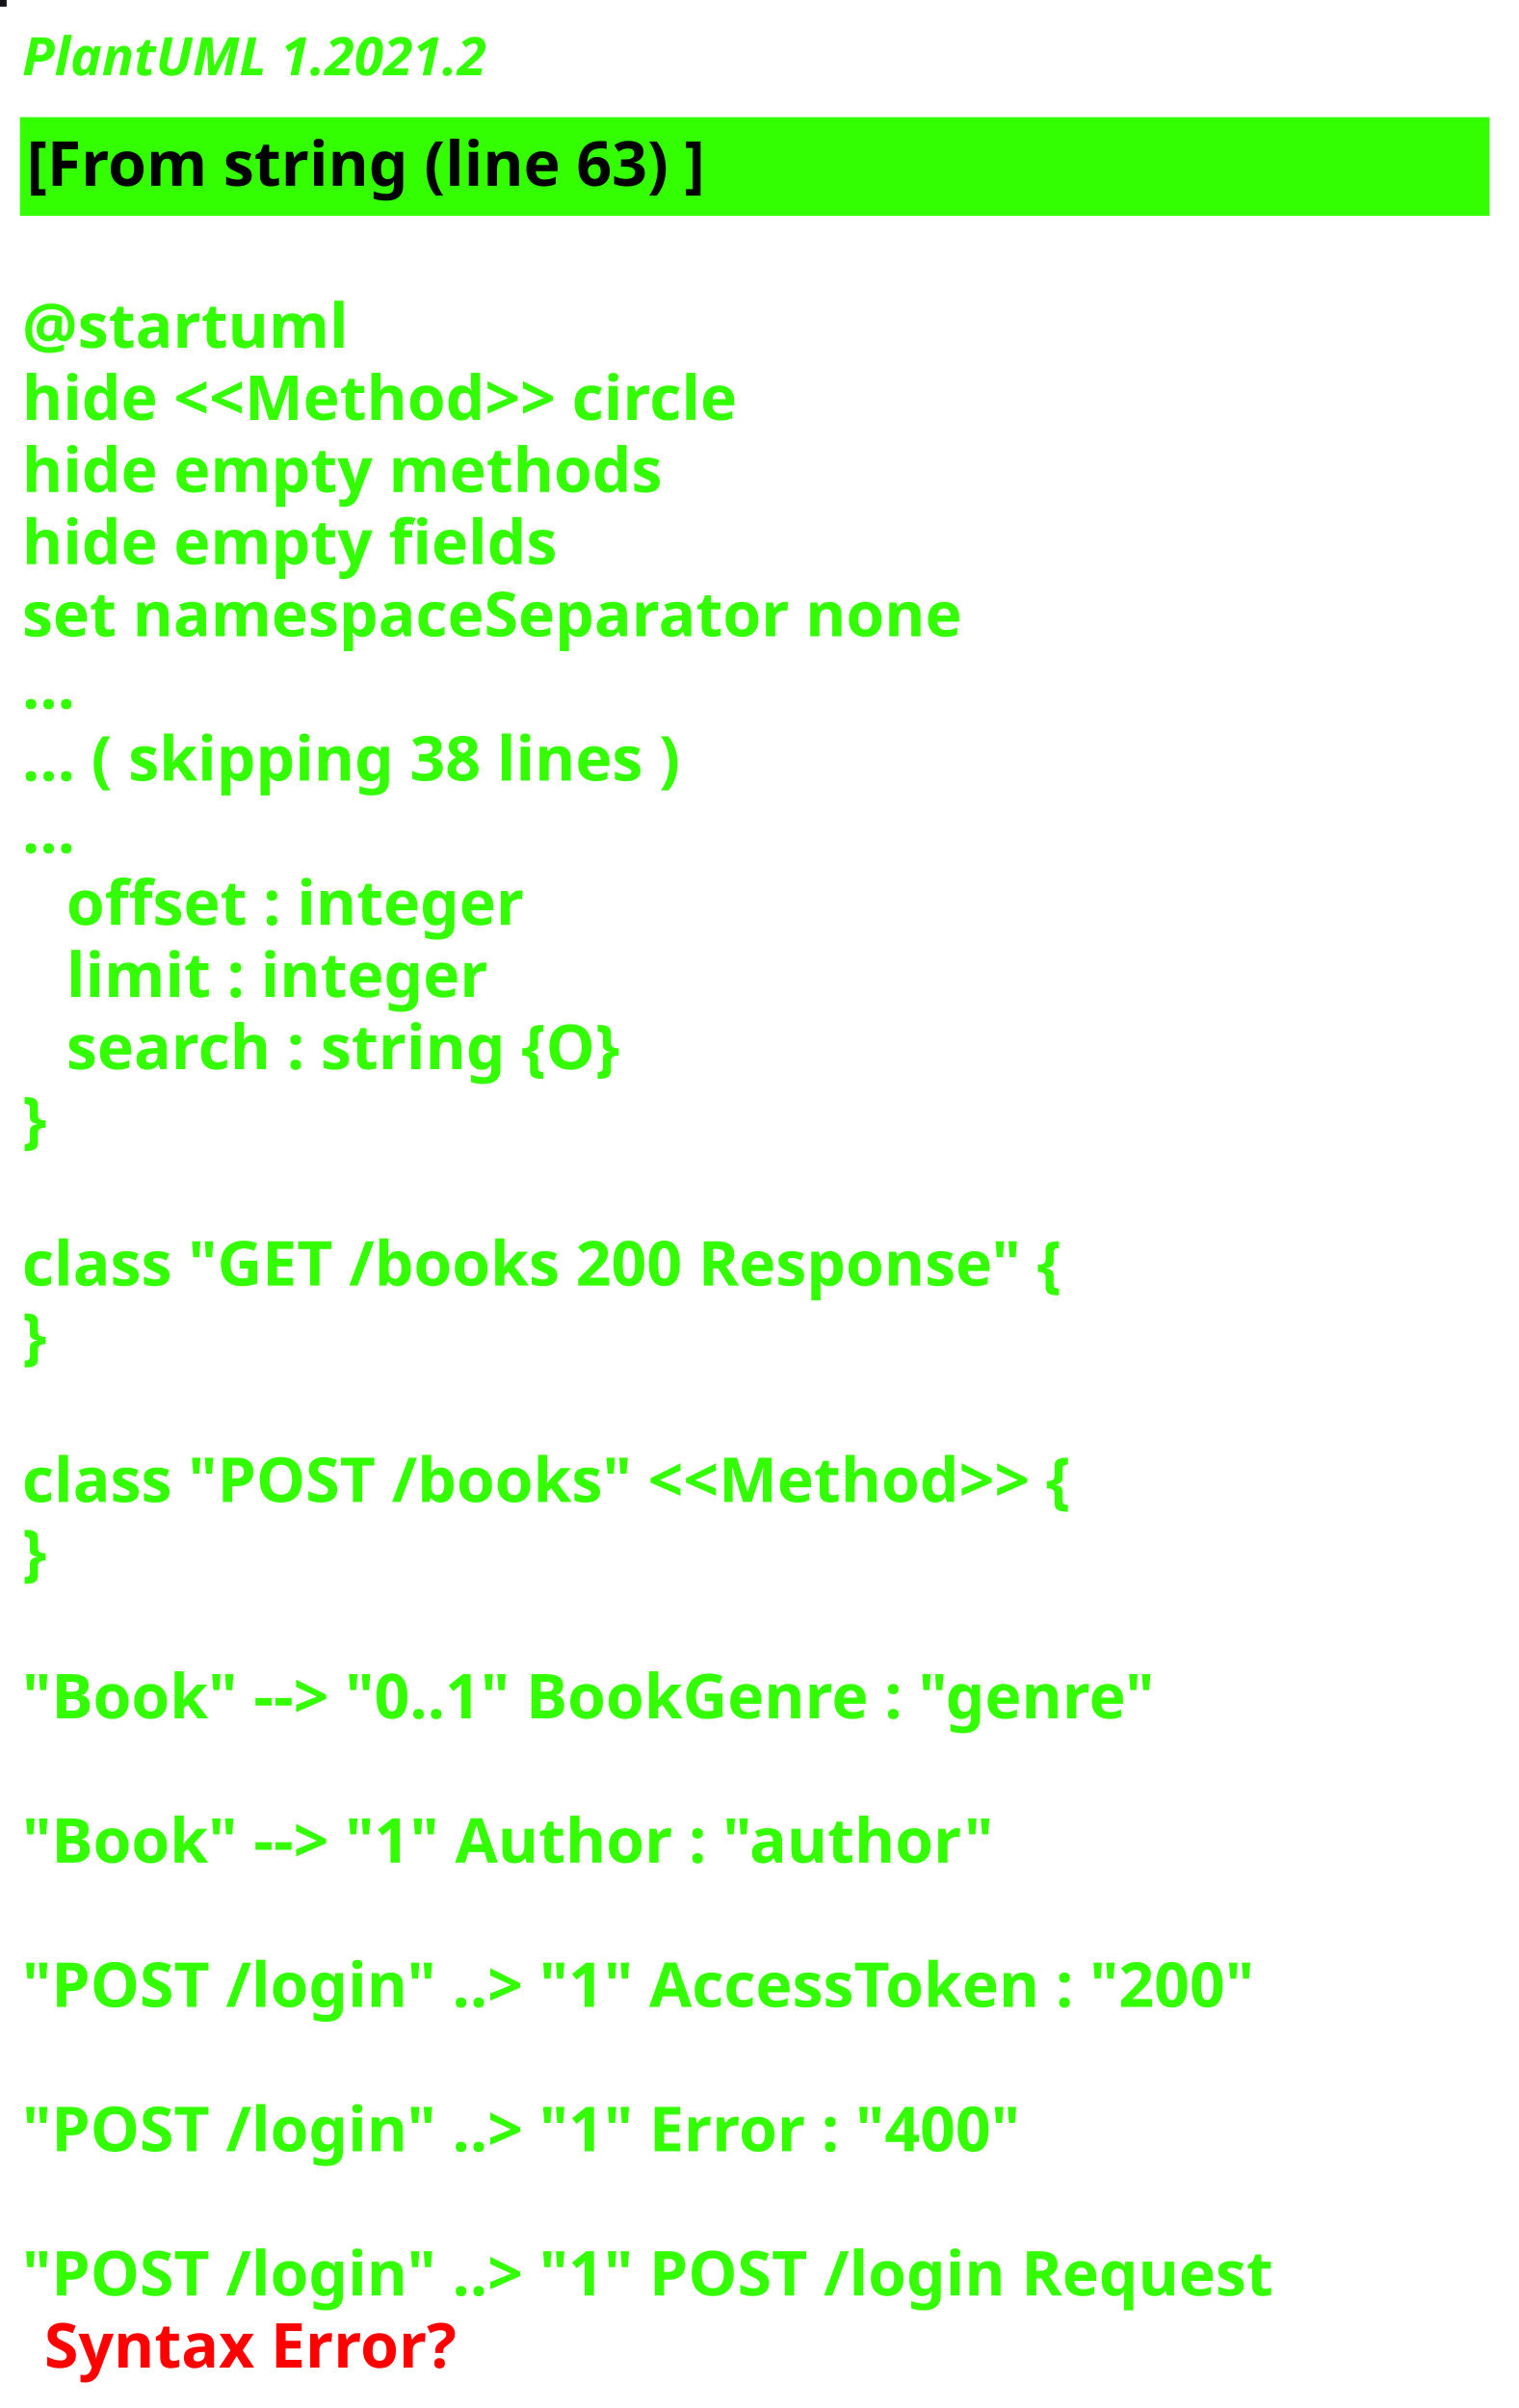
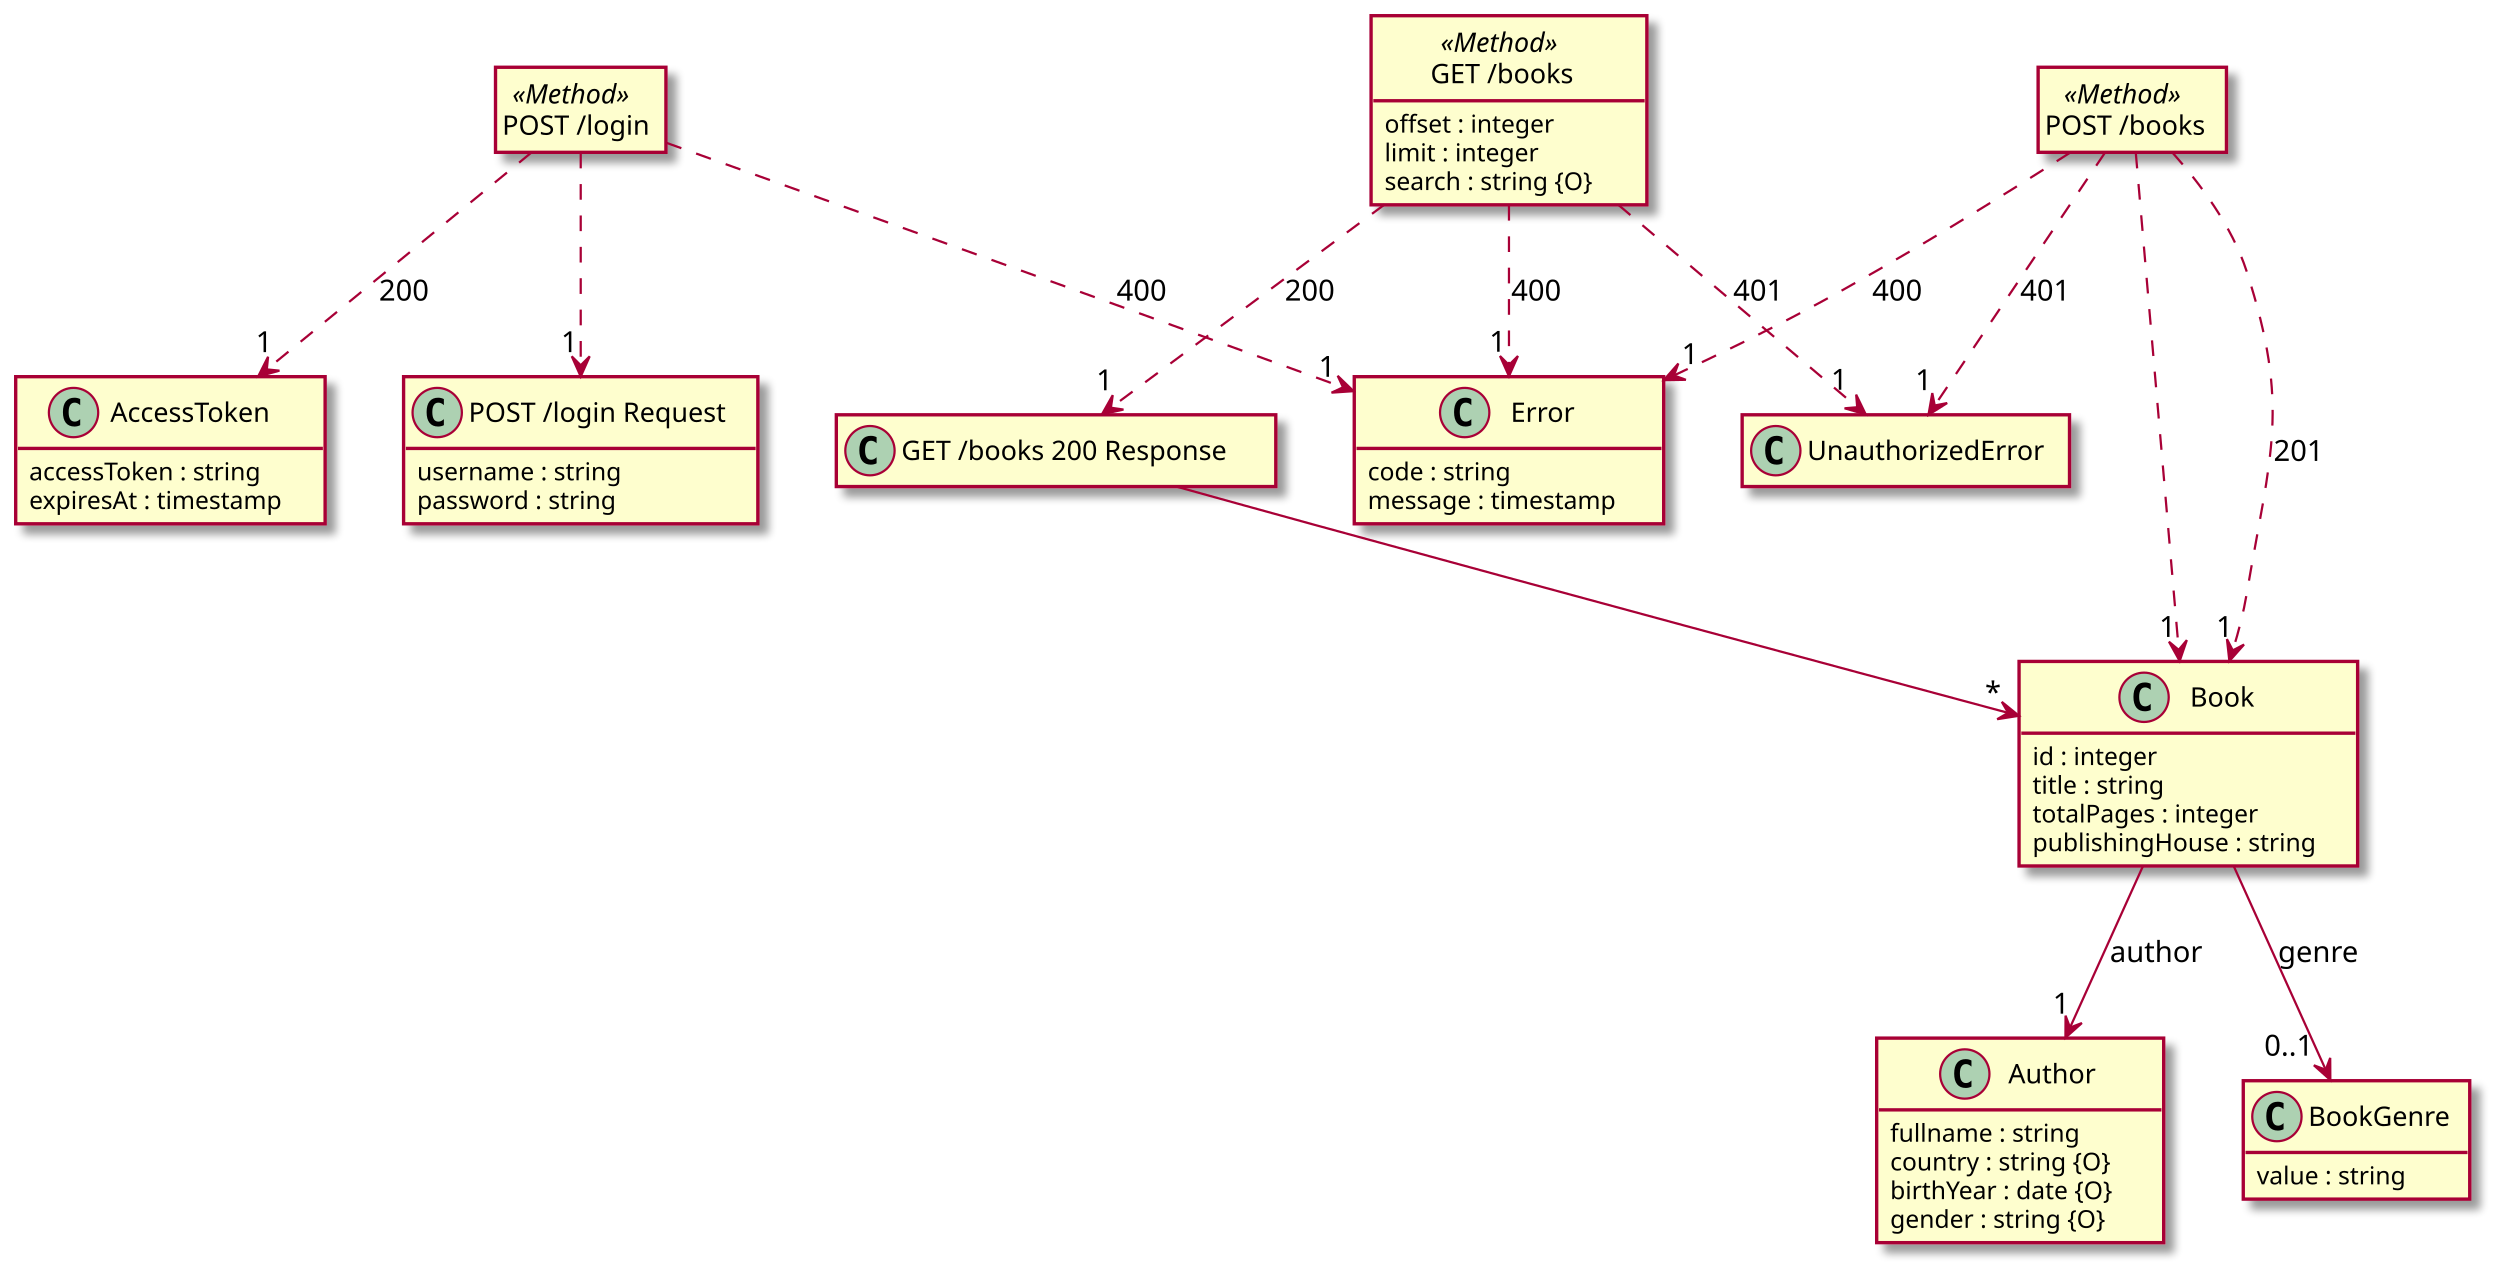
- <svg xmlns="http://www.w3.org/2000/svg" contentScriptType="application/ecmascript" contentStyleType="text/css" height="544px" preserveAspectRatio="none" style="width:343px;height:544px;background:#000000;" version="1.1" viewBox="0 0 343 544" width="343px" zoomAndPan="magnify">
-   <defs />
+ <svg xmlns="http://www.w3.org/2000/svg" contentScriptType="application/ecmascript" contentStyleType="text/css" height="568px" preserveAspectRatio="none" style="width:1115px;height:568px;" version="1.1" viewBox="0 0 1115 568" width="1115px" zoomAndPan="magnify">
+   <defs>
+     <filter height="300%" id="f1lnt5tewcldxo" width="300%" x="-1" y="-1">
+       <feGaussianBlur result="blurOut" stdDeviation="2.0" />
+       <feColorMatrix in="blurOut" result="blurOut2" type="matrix" values="0 0 0 0 0 0 0 0 0 0 0 0 0 0 0 0 0 0 .4 0" />
+       <feOffset dx="4.0" dy="4.0" in="blurOut2" result="blurOut3" />
+       <feBlend in="SourceGraphic" in2="blurOut3" mode="normal" />
+     </filter>
+   </defs>
  <g>
-     <rect fill="#141317" height="1" style="stroke:#141317;stroke-width:1.0;" width="1" x="0" y="0" />
-     <text fill="#33FF02" font-family="sans-serif" font-size="12" font-style="italic" font-weight="bold" lengthAdjust="spacing" textLength="127" x="5" y="17">PlantUML 1.2021.2</text>
-     <rect fill="#33FF02" height="21.297" style="stroke:#33FF02;stroke-width:1.0;" width="331" x="5" y="26.969" />
-     <text fill="#000000" font-family="sans-serif" font-size="14" font-weight="bold" lengthAdjust="spacing" textLength="178" x="6" y="41.969">[From string (line 63) ]</text>
-     <text fill="#33FF02" font-family="sans-serif" font-size="14" font-weight="bold" lengthAdjust="spacing" textLength="0" x="10" y="62.266" />
-     <text fill="#33FF02" font-family="sans-serif" font-size="14" font-weight="bold" lengthAdjust="spacing" textLength="79" x="5" y="78.562">@startuml</text>
-     <text fill="#33FF02" font-family="sans-serif" font-size="14" font-weight="bold" lengthAdjust="spacing" textLength="194" x="5" y="94.859">hide &lt;&lt;Method&gt;&gt; circle</text>
-     <text fill="#33FF02" font-family="sans-serif" font-size="14" font-weight="bold" lengthAdjust="spacing" textLength="162" x="5" y="111.156">hide empty methods</text>
-     <text fill="#33FF02" font-family="sans-serif" font-size="14" font-weight="bold" lengthAdjust="spacing" textLength="136" x="5" y="127.453">hide empty fields</text>
-     <text fill="#33FF02" font-family="sans-serif" font-size="14" font-weight="bold" lengthAdjust="spacing" textLength="243" x="5" y="143.75">set namespaceSeparator none</text>
-     <text fill="#33FF02" font-family="sans-serif" font-size="14" font-weight="bold" lengthAdjust="spacing" textLength="15" x="5" y="160.047">...</text>
-     <text fill="#33FF02" font-family="sans-serif" font-size="14" font-weight="bold" lengthAdjust="spacing" textLength="175" x="5" y="176.344">... ( skipping 38 lines )</text>
-     <text fill="#33FF02" font-family="sans-serif" font-size="14" font-weight="bold" lengthAdjust="spacing" textLength="15" x="5" y="192.641">...</text>
-     <text fill="#33FF02" font-family="sans-serif" font-size="14" font-weight="bold" lengthAdjust="spacing" textLength="120" x="15" y="208.938">offset : integer</text>
-     <text fill="#33FF02" font-family="sans-serif" font-size="14" font-weight="bold" lengthAdjust="spacing" textLength="105" x="15" y="225.234">limit : integer</text>
-     <text fill="#33FF02" font-family="sans-serif" font-size="14" font-weight="bold" lengthAdjust="spacing" textLength="153" x="15" y="241.531">search : string {O}</text>
-     <text fill="#33FF02" font-family="sans-serif" font-size="14" font-weight="bold" lengthAdjust="spacing" textLength="10" x="5" y="257.828">}</text>
-     <text fill="#33FF02" font-family="sans-serif" font-size="14" font-weight="bold" lengthAdjust="spacing" textLength="0" x="10" y="274.125" />
-     <text fill="#33FF02" font-family="sans-serif" font-size="14" font-weight="bold" lengthAdjust="spacing" textLength="281" x="5" y="290.422">class "GET /books 200 Response" {</text>
-     <text fill="#33FF02" font-family="sans-serif" font-size="14" font-weight="bold" lengthAdjust="spacing" textLength="10" x="5" y="306.719">}</text>
-     <text fill="#33FF02" font-family="sans-serif" font-size="14" font-weight="bold" lengthAdjust="spacing" textLength="0" x="10" y="323.016" />
-     <text fill="#33FF02" font-family="sans-serif" font-size="14" font-weight="bold" lengthAdjust="spacing" textLength="286" x="5" y="339.312">class "POST /books" &lt;&lt;Method&gt;&gt; {</text>
-     <text fill="#33FF02" font-family="sans-serif" font-size="14" font-weight="bold" lengthAdjust="spacing" textLength="10" x="5" y="355.609">}</text>
-     <text fill="#33FF02" font-family="sans-serif" font-size="14" font-weight="bold" lengthAdjust="spacing" textLength="0" x="10" y="371.906" />
-     <text fill="#33FF02" font-family="sans-serif" font-size="14" font-weight="bold" lengthAdjust="spacing" textLength="301" x="5" y="388.203">"Book" --&gt; "0..1" BookGenre : "genre"</text>
-     <text fill="#33FF02" font-family="sans-serif" font-size="14" font-weight="bold" lengthAdjust="spacing" textLength="0" x="10" y="404.5" />
-     <text fill="#33FF02" font-family="sans-serif" font-size="14" font-weight="bold" lengthAdjust="spacing" textLength="252" x="5" y="420.797">"Book" --&gt; "1" Author : "author"</text>
-     <text fill="#33FF02" font-family="sans-serif" font-size="14" font-weight="bold" lengthAdjust="spacing" textLength="0" x="10" y="437.094" />
-     <text fill="#33FF02" font-family="sans-serif" font-size="14" font-weight="bold" lengthAdjust="spacing" textLength="331" x="5" y="453.391">"POST /login" ..&gt; "1" AccessToken : "200"</text>
-     <text fill="#33FF02" font-family="sans-serif" font-size="14" font-weight="bold" lengthAdjust="spacing" textLength="0" x="10" y="469.688" />
-     <text fill="#33FF02" font-family="sans-serif" font-size="14" font-weight="bold" lengthAdjust="spacing" textLength="265" x="5" y="485.984">"POST /login" ..&gt; "1" Error : "400"</text>
-     <text fill="#33FF02" font-family="sans-serif" font-size="14" font-weight="bold" lengthAdjust="spacing" textLength="0" x="10" y="502.281" />
-     <text fill="#33FF02" font-family="sans-serif" font-size="14" font-weight="bold" lengthAdjust="spacing" text-decoration="wavy underline" textLength="325" x="5" y="518.578">"POST /login" ..&gt; "1" POST /login Request</text>
-     <text fill="#FF0000" font-family="sans-serif" font-size="14" font-weight="bold" lengthAdjust="spacing" textLength="106" x="10" y="534.875">Syntax Error?</text>
+     <rect codeLine="6" fill="#FEFECE" filter="url(#f1lnt5tewcldxo)" height="65.609" id="AccessToken" style="stroke:#A80036;stroke-width:1.5;" width="138" x="7" y="168" />
+     <ellipse cx="32.8" cy="184" fill="#ADD1B2" rx="11" ry="11" style="stroke:#A80036;stroke-width:1.0;" />
+     <path d="M35.769,189.641 Q35.191,189.938 34.55,190.078 Q33.909,190.234 33.206,190.234 Q30.706,190.234 29.378,188.594 Q28.066,186.938 28.066,183.812 Q28.066,180.688 29.378,179.031 Q30.706,177.375 33.206,177.375 Q33.909,177.375 34.55,177.531 Q35.206,177.688 35.769,177.984 L35.769,180.703 Q35.144,180.125 34.55,179.859 Q33.956,179.578 33.331,179.578 Q31.988,179.578 31.3,180.656 Q30.613,181.719 30.613,183.812 Q30.613,185.906 31.3,186.984 Q31.988,188.047 33.331,188.047 Q33.956,188.047 34.55,187.781 Q35.144,187.5 35.769,186.922 L35.769,189.641 Z " fill="#000000" />
+     <text fill="#000000" font-family="sans-serif" font-size="12" lengthAdjust="spacing" textLength="82" x="49.2" y="188.154">AccessToken</text>
+     <line style="stroke:#A80036;stroke-width:1.5;" x1="8" x2="144" y1="200" y2="200" />
+     <text fill="#000000" font-family="sans-serif" font-size="11" lengthAdjust="spacing" textLength="119" x="13" y="214.21">accessToken : string</text>
+     <text fill="#000000" font-family="sans-serif" font-size="11" lengthAdjust="spacing" textLength="126" x="13" y="227.015">expiresAt : timestamp</text>
+     <rect codeLine="11" fill="#FEFECE" filter="url(#f1lnt5tewcldxo)" height="65.609" id="Error" style="stroke:#A80036;stroke-width:1.5;" width="138" x="604" y="168" />
+     <ellipse cx="653.25" cy="184" fill="#ADD1B2" rx="11" ry="11" style="stroke:#A80036;stroke-width:1.0;" />
+     <path d="M656.219,189.641 Q655.641,189.938 655,190.078 Q654.359,190.234 653.656,190.234 Q651.156,190.234 649.828,188.594 Q648.516,186.938 648.516,183.812 Q648.516,180.688 649.828,179.031 Q651.156,177.375 653.656,177.375 Q654.359,177.375 655,177.531 Q655.656,177.688 656.219,177.984 L656.219,180.703 Q655.594,180.125 655,179.859 Q654.406,179.578 653.781,179.578 Q652.438,179.578 651.75,180.656 Q651.062,181.719 651.062,183.812 Q651.062,185.906 651.75,186.984 Q652.438,188.047 653.781,188.047 Q654.406,188.047 655,187.781 Q655.594,187.5 656.219,186.922 L656.219,189.641 Z " fill="#000000" />
+     <text fill="#000000" font-family="sans-serif" font-size="12" lengthAdjust="spacing" textLength="31" x="673.75" y="188.154">Error</text>
+     <line style="stroke:#A80036;stroke-width:1.5;" x1="605" x2="741" y1="200" y2="200" />
+     <text fill="#000000" font-family="sans-serif" font-size="11" lengthAdjust="spacing" textLength="72" x="610" y="214.21">code : string</text>
+     <text fill="#000000" font-family="sans-serif" font-size="11" lengthAdjust="spacing" textLength="126" x="610" y="227.015">message : timestamp</text>
+     <rect codeLine="16" fill="#FEFECE" filter="url(#f1lnt5tewcldxo)" height="91.219" id="Author" style="stroke:#A80036;stroke-width:1.5;" width="128" x="837" y="463" />
+     <ellipse cx="876.3" cy="479" fill="#ADD1B2" rx="11" ry="11" style="stroke:#A80036;stroke-width:1.0;" />
+     <path d="M879.269,484.641 Q878.691,484.938 878.05,485.078 Q877.409,485.234 876.706,485.234 Q874.206,485.234 872.878,483.594 Q871.566,481.938 871.566,478.812 Q871.566,475.688 872.878,474.031 Q874.206,472.375 876.706,472.375 Q877.409,472.375 878.05,472.531 Q878.706,472.688 879.269,472.984 L879.269,475.703 Q878.644,475.125 878.05,474.859 Q877.456,474.578 876.831,474.578 Q875.487,474.578 874.8,475.656 Q874.112,476.719 874.112,478.812 Q874.112,480.906 874.8,481.984 Q875.487,483.047 876.831,483.047 Q877.456,483.047 878.05,482.781 Q878.644,482.5 879.269,481.922 L879.269,484.641 Z " fill="#000000" />
+     <text fill="#000000" font-family="sans-serif" font-size="12" lengthAdjust="spacing" textLength="42" x="895.7" y="483.154">Author</text>
+     <line style="stroke:#A80036;stroke-width:1.5;" x1="838" x2="964" y1="495" y2="495" />
+     <text fill="#000000" font-family="sans-serif" font-size="11" lengthAdjust="spacing" textLength="94" x="843" y="509.21">fullname : string</text>
+     <text fill="#000000" font-family="sans-serif" font-size="11" lengthAdjust="spacing" textLength="114" x="843" y="522.015">country : string {O}</text>
+     <text fill="#000000" font-family="sans-serif" font-size="11" lengthAdjust="spacing" textLength="116" x="843" y="534.82">birthYear : date {O}</text>
+     <text fill="#000000" font-family="sans-serif" font-size="11" lengthAdjust="spacing" textLength="112" x="843" y="547.625">gender : string {O}</text>
+     <rect codeLine="23" fill="#FEFECE" filter="url(#f1lnt5tewcldxo)" height="52.805" id="BookGenre" style="stroke:#A80036;stroke-width:1.5;" width="101" x="1000.5" y="482" />
+     <ellipse cx="1015.5" cy="498" fill="#ADD1B2" rx="11" ry="11" style="stroke:#A80036;stroke-width:1.0;" />
+     <path d="M1018.469,503.641 Q1017.891,503.938 1017.25,504.078 Q1016.609,504.234 1015.906,504.234 Q1013.406,504.234 1012.078,502.594 Q1010.766,500.938 1010.766,497.812 Q1010.766,494.688 1012.078,493.031 Q1013.406,491.375 1015.906,491.375 Q1016.609,491.375 1017.25,491.531 Q1017.906,491.688 1018.469,491.984 L1018.469,494.703 Q1017.844,494.125 1017.25,493.859 Q1016.656,493.578 1016.031,493.578 Q1014.688,493.578 1014,494.656 Q1013.312,495.719 1013.312,497.812 Q1013.312,499.906 1014,500.984 Q1014.688,502.047 1016.031,502.047 Q1016.656,502.047 1017.25,501.781 Q1017.844,501.5 1018.469,500.922 L1018.469,503.641 Z " fill="#000000" />
+     <text fill="#000000" font-family="sans-serif" font-size="12" lengthAdjust="spacing" textLength="69" x="1029.5" y="502.154">BookGenre</text>
+     <line style="stroke:#A80036;stroke-width:1.5;" x1="1001.5" x2="1100.5" y1="514" y2="514" />
+     <text fill="#000000" font-family="sans-serif" font-size="11" lengthAdjust="spacing" textLength="75" x="1006.5" y="528.21">value : string</text>
+     <rect codeLine="27" fill="#FEFECE" filter="url(#f1lnt5tewcldxo)" height="91.219" id="Book" style="stroke:#A80036;stroke-width:1.5;" width="151" x="900.5" y="295" />
+     <ellipse cx="956.25" cy="311" fill="#ADD1B2" rx="11" ry="11" style="stroke:#A80036;stroke-width:1.0;" />
+     <path d="M959.219,316.641 Q958.641,316.938 958,317.078 Q957.359,317.234 956.656,317.234 Q954.156,317.234 952.828,315.594 Q951.516,313.938 951.516,310.812 Q951.516,307.688 952.828,306.031 Q954.156,304.375 956.656,304.375 Q957.359,304.375 958,304.531 Q958.656,304.688 959.219,304.984 L959.219,307.703 Q958.594,307.125 958,306.859 Q957.406,306.578 956.781,306.578 Q955.438,306.578 954.75,307.656 Q954.062,308.719 954.062,310.812 Q954.062,312.906 954.75,313.984 Q955.438,315.047 956.781,315.047 Q957.406,315.047 958,314.781 Q958.594,314.5 959.219,313.922 L959.219,316.641 Z " fill="#000000" />
+     <text fill="#000000" font-family="sans-serif" font-size="12" lengthAdjust="spacing" textLength="31" x="976.75" y="315.154">Book</text>
+     <line style="stroke:#A80036;stroke-width:1.5;" x1="901.5" x2="1050.5" y1="327" y2="327" />
+     <text fill="#000000" font-family="sans-serif" font-size="11" lengthAdjust="spacing" textLength="62" x="906.5" y="341.21">id : integer</text>
+     <text fill="#000000" font-family="sans-serif" font-size="11" lengthAdjust="spacing" textLength="66" x="906.5" y="354.015">title : string</text>
+     <text fill="#000000" font-family="sans-serif" font-size="11" lengthAdjust="spacing" textLength="112" x="906.5" y="366.82">totalPages : integer</text>
+     <text fill="#000000" font-family="sans-serif" font-size="11" lengthAdjust="spacing" textLength="139" x="906.5" y="379.625">publishingHouse : string</text>
+     <rect codeLine="34" fill="#FEFECE" filter="url(#f1lnt5tewcldxo)" height="37.938" id="POST /login" style="stroke:#A80036;stroke-width:1.5;" width="76" x="221" y="30" />
+     <text fill="#000000" font-family="sans-serif" font-size="12" font-style="italic" lengthAdjust="spacing" textLength="61" x="228.5" y="46.139">«Method»</text>
+     <text fill="#000000" font-family="sans-serif" font-size="12" lengthAdjust="spacing" textLength="70" x="224" y="60.107">POST /login</text>
+     <rect codeLine="37" fill="#FEFECE" filter="url(#f1lnt5tewcldxo)" height="65.609" id="POST /login Request" style="stroke:#A80036;stroke-width:1.5;" width="158" x="180" y="168" />
+     <ellipse cx="195" cy="184" fill="#ADD1B2" rx="11" ry="11" style="stroke:#A80036;stroke-width:1.0;" />
+     <path d="M197.969,189.641 Q197.391,189.938 196.75,190.078 Q196.109,190.234 195.406,190.234 Q192.906,190.234 191.578,188.594 Q190.266,186.938 190.266,183.812 Q190.266,180.688 191.578,179.031 Q192.906,177.375 195.406,177.375 Q196.109,177.375 196.75,177.531 Q197.406,177.688 197.969,177.984 L197.969,180.703 Q197.344,180.125 196.75,179.859 Q196.156,179.578 195.531,179.578 Q194.188,179.578 193.5,180.656 Q192.812,181.719 192.812,183.812 Q192.812,185.906 193.5,186.984 Q194.188,188.047 195.531,188.047 Q196.156,188.047 196.75,187.781 Q197.344,187.5 197.969,186.922 L197.969,189.641 Z " fill="#000000" />
+     <text fill="#000000" font-family="sans-serif" font-size="12" lengthAdjust="spacing" textLength="126" x="209" y="188.154">POST /login Request</text>
+     <line style="stroke:#A80036;stroke-width:1.5;" x1="181" x2="337" y1="200" y2="200" />
+     <text fill="#000000" font-family="sans-serif" font-size="11" lengthAdjust="spacing" textLength="103" x="186" y="214.21">username : string</text>
+     <text fill="#000000" font-family="sans-serif" font-size="11" lengthAdjust="spacing" textLength="101" x="186" y="227.015">password : string</text>
+     <rect codeLine="42" fill="#FEFECE" filter="url(#f1lnt5tewcldxo)" height="84.352" id="GET /books" style="stroke:#A80036;stroke-width:1.5;" width="123" x="611.5" y="7" />
+     <text fill="#000000" font-family="sans-serif" font-size="12" font-style="italic" lengthAdjust="spacing" textLength="61" x="642.5" y="23.139">«Method»</text>
+     <text fill="#000000" font-family="sans-serif" font-size="12" lengthAdjust="spacing" textLength="70" x="638" y="37.107">GET /books</text>
+     <line style="stroke:#A80036;stroke-width:1.5;" x1="612.5" x2="733.5" y1="44.938" y2="44.938" />
+     <text fill="#000000" font-family="sans-serif" font-size="11" lengthAdjust="spacing" textLength="85" x="617.5" y="59.148">offset : integer</text>
+     <text fill="#000000" font-family="sans-serif" font-size="11" lengthAdjust="spacing" textLength="76" x="617.5" y="71.953">limit : integer</text>
+     <text fill="#000000" font-family="sans-serif" font-size="11" lengthAdjust="spacing" textLength="111" x="617.5" y="84.757">search : string {O}</text>
+     <rect codeLine="48" fill="#FEFECE" filter="url(#f1lnt5tewcldxo)" height="32" id="GET /books 200 Response" style="stroke:#A80036;stroke-width:1.5;" width="196" x="373" y="185" />
+     <ellipse cx="388" cy="201" fill="#ADD1B2" rx="11" ry="11" style="stroke:#A80036;stroke-width:1.0;" />
+     <path d="M390.969,206.641 Q390.391,206.938 389.75,207.078 Q389.109,207.234 388.406,207.234 Q385.906,207.234 384.578,205.594 Q383.266,203.938 383.266,200.812 Q383.266,197.688 384.578,196.031 Q385.906,194.375 388.406,194.375 Q389.109,194.375 389.75,194.531 Q390.406,194.688 390.969,194.984 L390.969,197.703 Q390.344,197.125 389.75,196.859 Q389.156,196.578 388.531,196.578 Q387.188,196.578 386.5,197.656 Q385.812,198.719 385.812,200.812 Q385.812,202.906 386.5,203.984 Q387.188,205.047 388.531,205.047 Q389.156,205.047 389.75,204.781 Q390.344,204.5 390.969,203.922 L390.969,206.641 Z " fill="#000000" />
+     <text fill="#000000" font-family="sans-serif" font-size="12" lengthAdjust="spacing" textLength="164" x="402" y="205.154">GET /books 200 Response</text>
+     <rect codeLine="51" fill="#FEFECE" filter="url(#f1lnt5tewcldxo)" height="37.938" id="POST /books" style="stroke:#A80036;stroke-width:1.5;" width="84" x="909" y="30" />
+     <text fill="#000000" font-family="sans-serif" font-size="12" font-style="italic" lengthAdjust="spacing" textLength="61" x="920.5" y="46.139">«Method»</text>
+     <text fill="#000000" font-family="sans-serif" font-size="12" lengthAdjust="spacing" textLength="78" x="912" y="60.107">POST /books</text>
+     <rect fill="#FEFECE" filter="url(#f1lnt5tewcldxo)" height="32" id="UnauthorizedError" style="stroke:#A80036;stroke-width:1.5;" width="146" x="777" y="185" />
+     <ellipse cx="792" cy="201" fill="#ADD1B2" rx="11" ry="11" style="stroke:#A80036;stroke-width:1.0;" />
+     <path d="M794.969,206.641 Q794.391,206.938 793.75,207.078 Q793.109,207.234 792.406,207.234 Q789.906,207.234 788.578,205.594 Q787.266,203.938 787.266,200.812 Q787.266,197.688 788.578,196.031 Q789.906,194.375 792.406,194.375 Q793.109,194.375 793.75,194.531 Q794.406,194.688 794.969,194.984 L794.969,197.703 Q794.344,197.125 793.75,196.859 Q793.156,196.578 792.531,196.578 Q791.188,196.578 790.5,197.656 Q789.812,198.719 789.812,200.812 Q789.812,202.906 790.5,203.984 Q791.188,205.047 792.531,205.047 Q793.156,205.047 793.75,204.781 Q794.344,204.5 794.969,203.922 L794.969,206.641 Z " fill="#000000" />
+     <text fill="#000000" font-family="sans-serif" font-size="12" lengthAdjust="spacing" textLength="114" x="806" y="205.154">UnauthorizedError</text>
+     <path codeLine="54" d="M996.3,386.42 C1009.28,415.17 1025.79,451.69 1037.25,477.07 " fill="none" id="Book-to-BookGenre" style="stroke:#A80036;stroke-width:1.0;" />
+     <polygon fill="#A80036" points="1039.33,481.67,1039.273,471.821,1037.273,477.113,1031.981,475.113,1039.33,481.67" style="stroke:#A80036;stroke-width:1.0;" />
+     <text fill="#000000" font-family="sans-serif" font-size="13" lengthAdjust="spacing" textLength="37" x="1016" y="429.067">genre</text>
+     <text fill="#000000" font-family="sans-serif" font-size="13" lengthAdjust="spacing" textLength="24" x="1009.856" y="470.836">0..1</text>
+     <path codeLine="56" d="M955.7,386.42 C945.7,408.56 933.61,435.32 923.34,458.05 " fill="none" id="Book-to-Author" style="stroke:#A80036;stroke-width:1.0;" />
+     <polygon fill="#A80036" points="921.18,462.83,928.529,456.273,923.237,458.273,921.237,452.981,921.18,462.83" style="stroke:#A80036;stroke-width:1.0;" />
+     <text fill="#000000" font-family="sans-serif" font-size="13" lengthAdjust="spacing" textLength="42" x="941" y="429.067">author</text>
+     <text fill="#000000" font-family="sans-serif" font-size="13" lengthAdjust="spacing" textLength="8" x="915.556" y="452.081">1</text>
+     <path codeLine="58" d="M236.93,68.09 C207.85,91.93 156.09,134.36 119.11,164.66 " fill="none" id="POST /login-to-AccessToken" style="stroke:#A80036;stroke-width:1.0;stroke-dasharray:7.0,7.0;" />
+     <polygon fill="#A80036" points="115.13,167.92,124.627,165.311,118.998,164.751,119.557,159.122,115.13,167.92" style="stroke:#A80036;stroke-width:1.0;" />
+     <text fill="#000000" font-family="sans-serif" font-size="13" lengthAdjust="spacing" textLength="24" x="169" y="134.067">200</text>
+     <text fill="#000000" font-family="sans-serif" font-size="13" lengthAdjust="spacing" textLength="8" x="114.046" y="157.049">1</text>
+     <path codeLine="60" d="M297.29,63.73 C358.38,85.66 481.66,129.98 586,168 C590.22,169.54 594.55,171.12 598.93,172.72 " fill="none" id="POST /login-to-Error" style="stroke:#A80036;stroke-width:1.0;stroke-dasharray:7.0,7.0;" />
+     <polygon fill="#A80036" points="603.68,174.46,596.602,167.611,598.984,172.742,593.854,175.124,603.68,174.46" style="stroke:#A80036;stroke-width:1.0;" />
+     <text fill="#000000" font-family="sans-serif" font-size="13" lengthAdjust="spacing" textLength="24" x="498" y="134.067">400</text>
+     <text fill="#000000" font-family="sans-serif" font-size="13" lengthAdjust="spacing" textLength="8" x="588.119" y="168.043">1</text>
+     <path codeLine="62" d="M259,68.09 C259,91.44 259,132.65 259,162.8 " fill="none" id="POST /login-to-POST /login Request" style="stroke:#A80036;stroke-width:1.0;stroke-dasharray:7.0,7.0;" />
+     <polygon fill="#A80036" points="259,167.92,263,158.92,259,162.92,255,158.92,259,167.92" style="stroke:#A80036;stroke-width:1.0;" />
+     <text fill="#000000" font-family="sans-serif" font-size="13" lengthAdjust="spacing" textLength="8" x="250.213" y="157.049">1</text>
+     <path codeLine="64" d="M524.8,217.06 C544.1,222.43 566.01,228.52 586,234 C692.89,263.33 816.43,296.65 895.33,317.86 " fill="none" id="GET /books 200 Response-to-Book" style="stroke:#A80036;stroke-width:1.0;" />
+     <polygon fill="#A80036" points="900.46,319.24,892.809,313.038,895.632,317.94,890.73,320.763,900.46,319.24" style="stroke:#A80036;stroke-width:1.0;" />
+     <text fill="#000000" font-family="sans-serif" font-size="13" lengthAdjust="spacing" textLength="7" x="885.309" y="313.337">*</text>
+     <path codeLine="66" d="M617.54,91.19 C577.68,120.78 525.87,159.26 495.73,181.63 " fill="none" id="GET /books-to-GET /books 200 Response" style="stroke:#A80036;stroke-width:1.0;stroke-dasharray:7.0,7.0;" />
+     <polygon fill="#A80036" points="491.45,184.82,501.059,182.658,495.462,181.836,496.284,176.239,491.45,184.82" style="stroke:#A80036;stroke-width:1.0;" />
+     <text fill="#000000" font-family="sans-serif" font-size="13" lengthAdjust="spacing" textLength="24" x="573" y="134.067">200</text>
+     <text fill="#000000" font-family="sans-serif" font-size="13" lengthAdjust="spacing" textLength="8" x="488.899" y="174.065">1</text>
+     <path codeLine="68" d="M721.83,91.39 C756.61,120.85 801.68,159.05 828.06,181.41 " fill="none" id="GET /books-to-UnauthorizedError" style="stroke:#A80036;stroke-width:1.0;stroke-dasharray:7.0,7.0;" />
+     <polygon fill="#A80036" points="832.13,184.86,827.845,175.992,828.314,181.63,822.676,182.099,832.13,184.86" style="stroke:#A80036;stroke-width:1.0;" />
+     <text fill="#000000" font-family="sans-serif" font-size="13" lengthAdjust="spacing" textLength="24" x="773" y="134.067">401</text>
+     <text fill="#000000" font-family="sans-serif" font-size="13" lengthAdjust="spacing" textLength="8" x="816.612" y="173.823">1</text>
+     <path codeLine="70" d="M673,91.39 C673,113.7 673,141.03 673,162.69 " fill="none" id="GET /books-to-Error" style="stroke:#A80036;stroke-width:1.0;stroke-dasharray:7.0,7.0;" />
+     <polygon fill="#A80036" points="673,167.78,677,158.78,673,162.78,669,158.78,673,167.78" style="stroke:#A80036;stroke-width:1.0;" />
+     <text fill="#000000" font-family="sans-serif" font-size="13" lengthAdjust="spacing" textLength="24" x="674" y="134.067">400</text>
+     <text fill="#000000" font-family="sans-serif" font-size="13" lengthAdjust="spacing" textLength="8" x="664.212" y="156.882">1</text>
+     <path codeLine="72" d="M968.91,68.06 C980.85,81.44 995.49,100.77 1002,121 C1021.61,181.92 1012.69,201.9 1002,265 C1000.62,273.17 998.44,281.63 995.91,289.79 " fill="none" id="POST /books-to-Book" style="stroke:#A80036;stroke-width:1.0;stroke-dasharray:7.0,7.0;" />
+     <polygon fill="#A80036" points="994.3,294.83,1000.841,287.467,995.817,290.066,993.218,285.041,994.3,294.83" style="stroke:#A80036;stroke-width:1.0;" />
+     <text fill="#000000" font-family="sans-serif" font-size="13" lengthAdjust="spacing" textLength="24" x="1014" y="205.567">201</text>
+     <text fill="#000000" font-family="sans-serif" font-size="13" lengthAdjust="spacing" textLength="8" x="988.4" y="284.081">1</text>
+     <path codeLine="78" d="M952.56,68.11 C956.34,111.78 966.04,224.13 971.71,289.77 " fill="none" id="POST /books-to-Book-1" style="stroke:#A80036;stroke-width:1.0;stroke-dasharray:7.0,7.0;" />
+     <polygon fill="#A80036" points="972.14,294.81,975.326,285.491,971.696,289.83,967.357,286.2,972.14,294.81" style="stroke:#A80036;stroke-width:1.0;" />
+     <text fill="#000000" font-family="sans-serif" font-size="13" lengthAdjust="spacing" textLength="8" x="962.986" y="284.058">1</text>
+     <path codeLine="74" d="M923.19,68.13 C894.38,86.61 847.81,115.65 806,138 C787.15,148.07 766.37,158.2 746.96,167.27 " fill="none" id="POST /books-to-Error" style="stroke:#A80036;stroke-width:1.0;stroke-dasharray:7.0,7.0;" />
+     <polygon fill="#A80036" points="742.05,169.55,751.898,169.393,746.586,167.446,748.532,162.135,742.05,169.55" style="stroke:#A80036;stroke-width:1.0;" />
+     <text fill="#000000" font-family="sans-serif" font-size="13" lengthAdjust="spacing" textLength="24" x="835" y="134.067">400</text>
+     <text fill="#000000" font-family="sans-serif" font-size="13" lengthAdjust="spacing" textLength="8" x="750.04" y="162.385">1</text>
+     <path codeLine="76" d="M938.82,68.09 C919.69,96.5 882.78,151.31 863.11,180.54 " fill="none" id="POST /books-to-UnauthorizedError" style="stroke:#A80036;stroke-width:1.0;stroke-dasharray:7.0,7.0;" />
+     <polygon fill="#A80036" points="860.1,185,868.441,179.763,862.89,180.851,861.803,175.299,860.1,185" style="stroke:#A80036;stroke-width:1.0;" />
+     <text fill="#000000" font-family="sans-serif" font-size="13" lengthAdjust="spacing" textLength="24" x="901" y="134.067">401</text>
+     <text fill="#000000" font-family="sans-serif" font-size="13" lengthAdjust="spacing" textLength="8" x="854.197" y="174.012">1</text>
  </g>
</svg>
